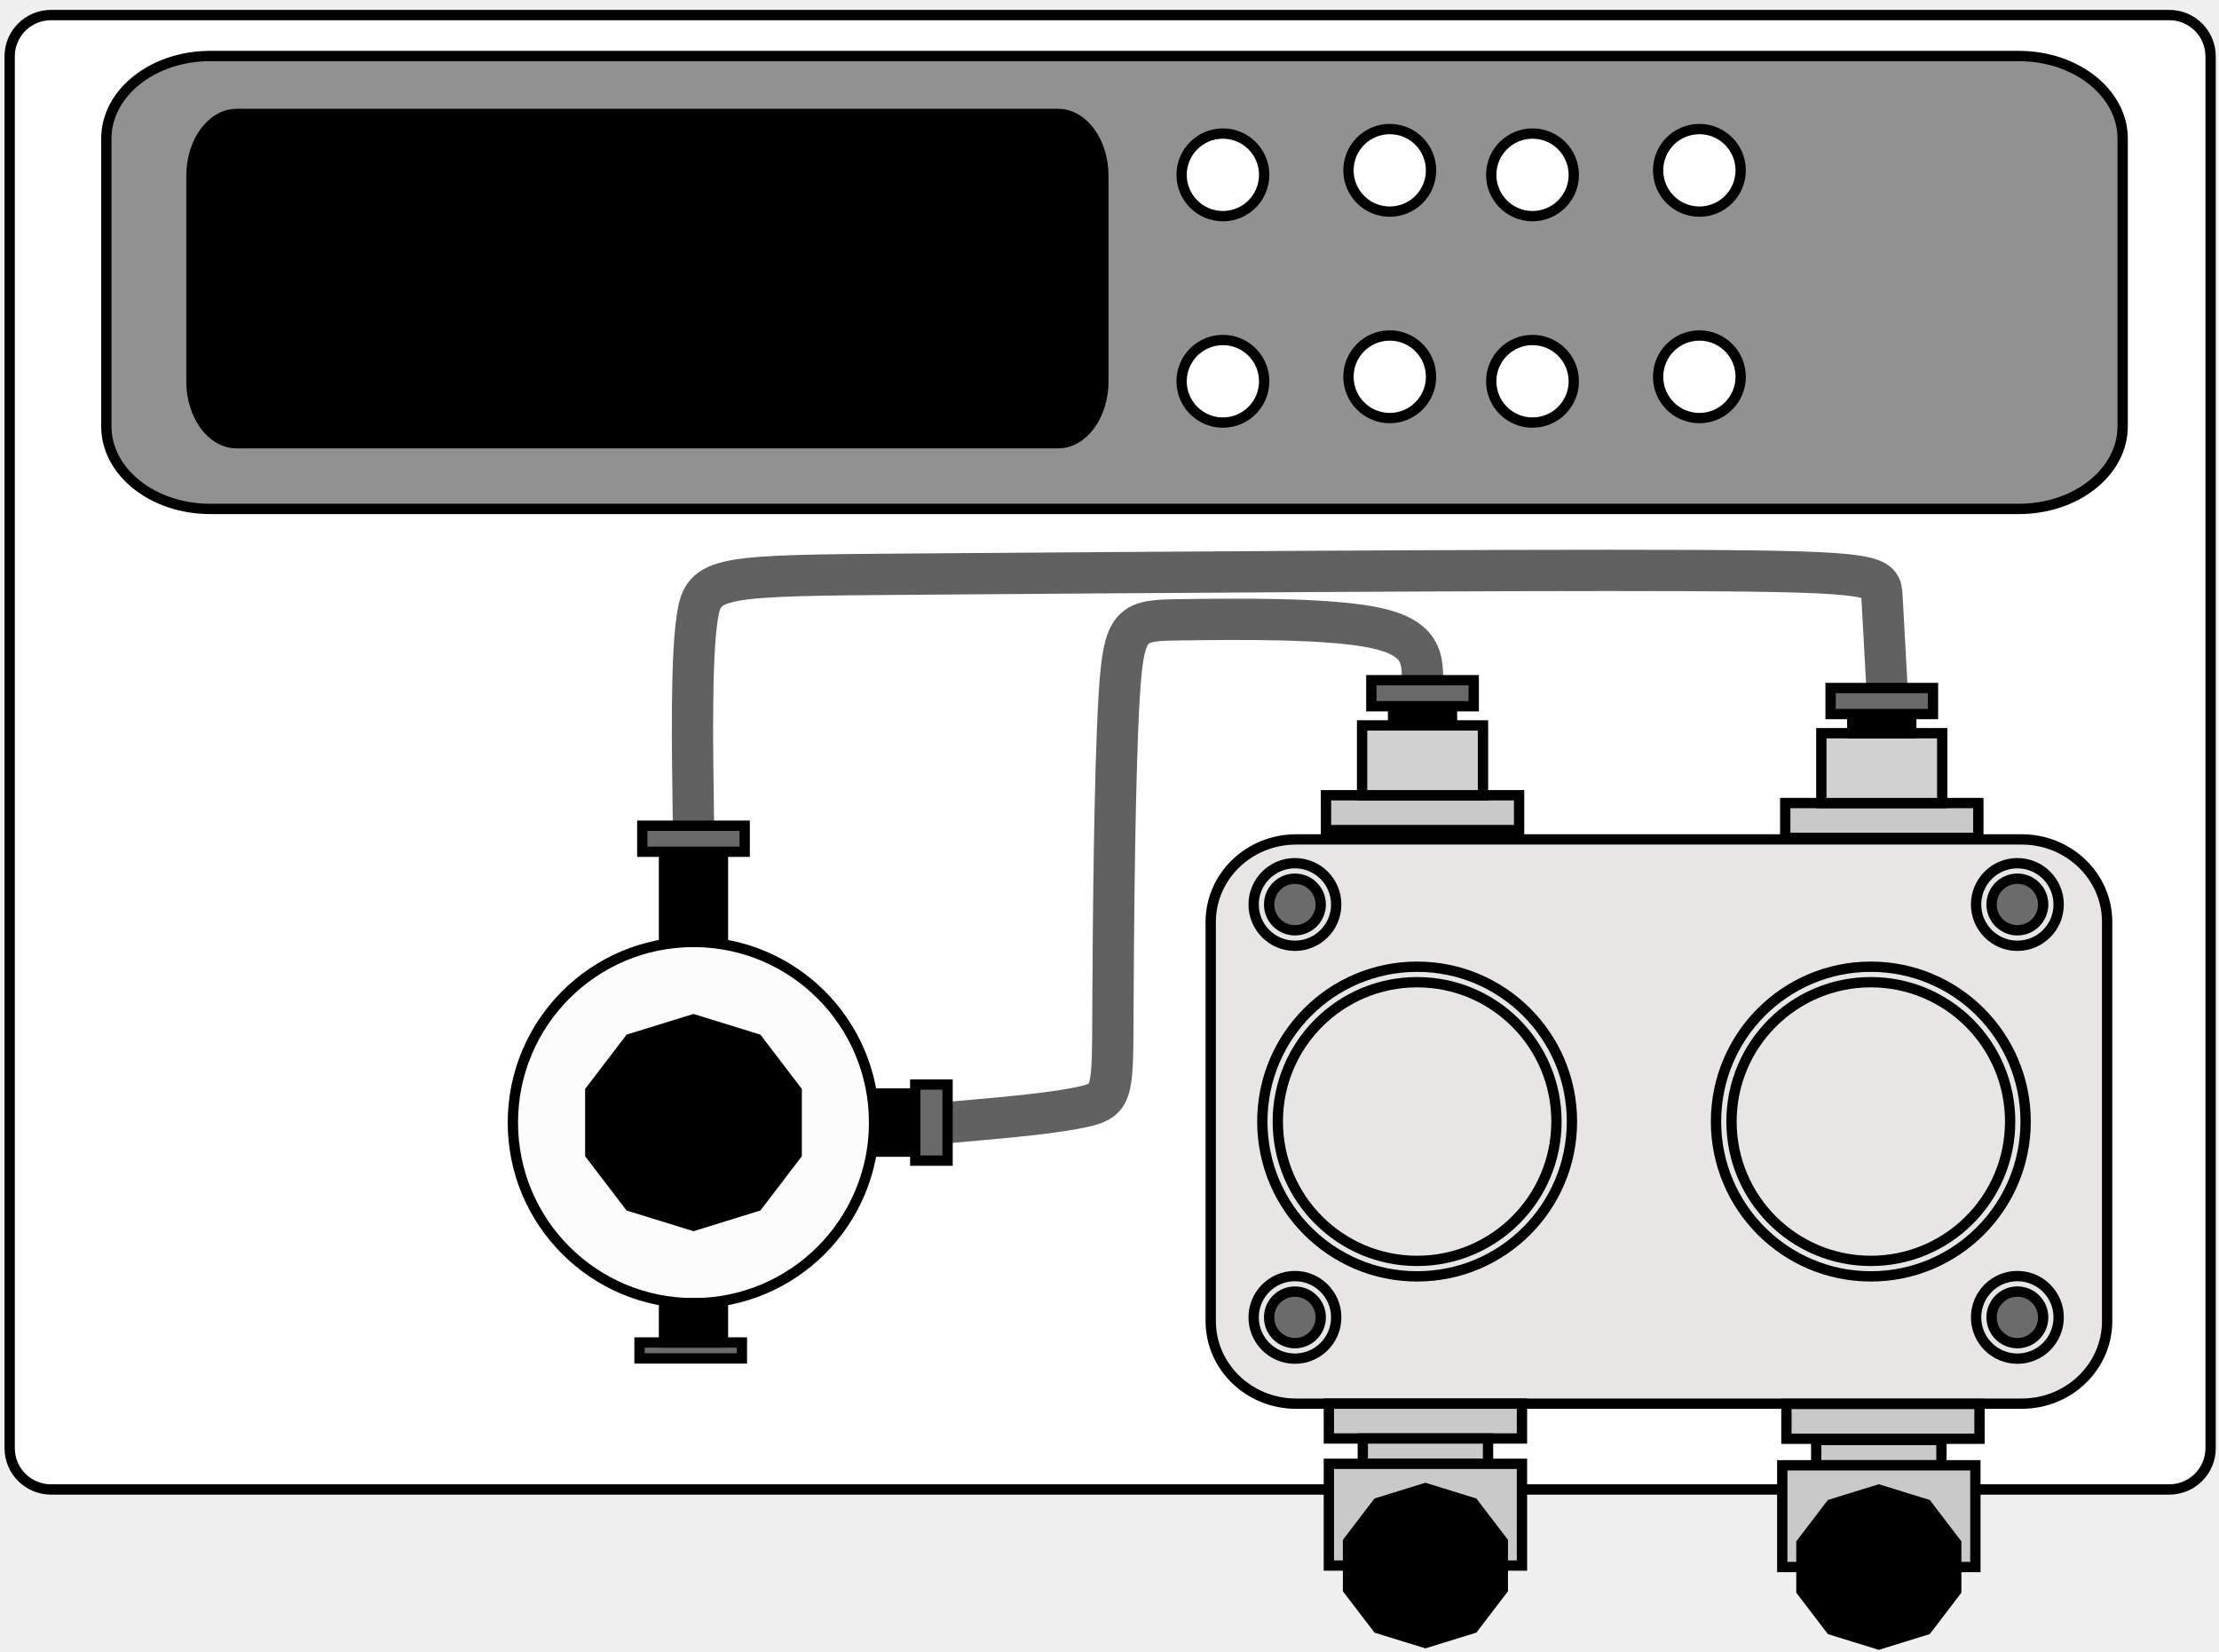
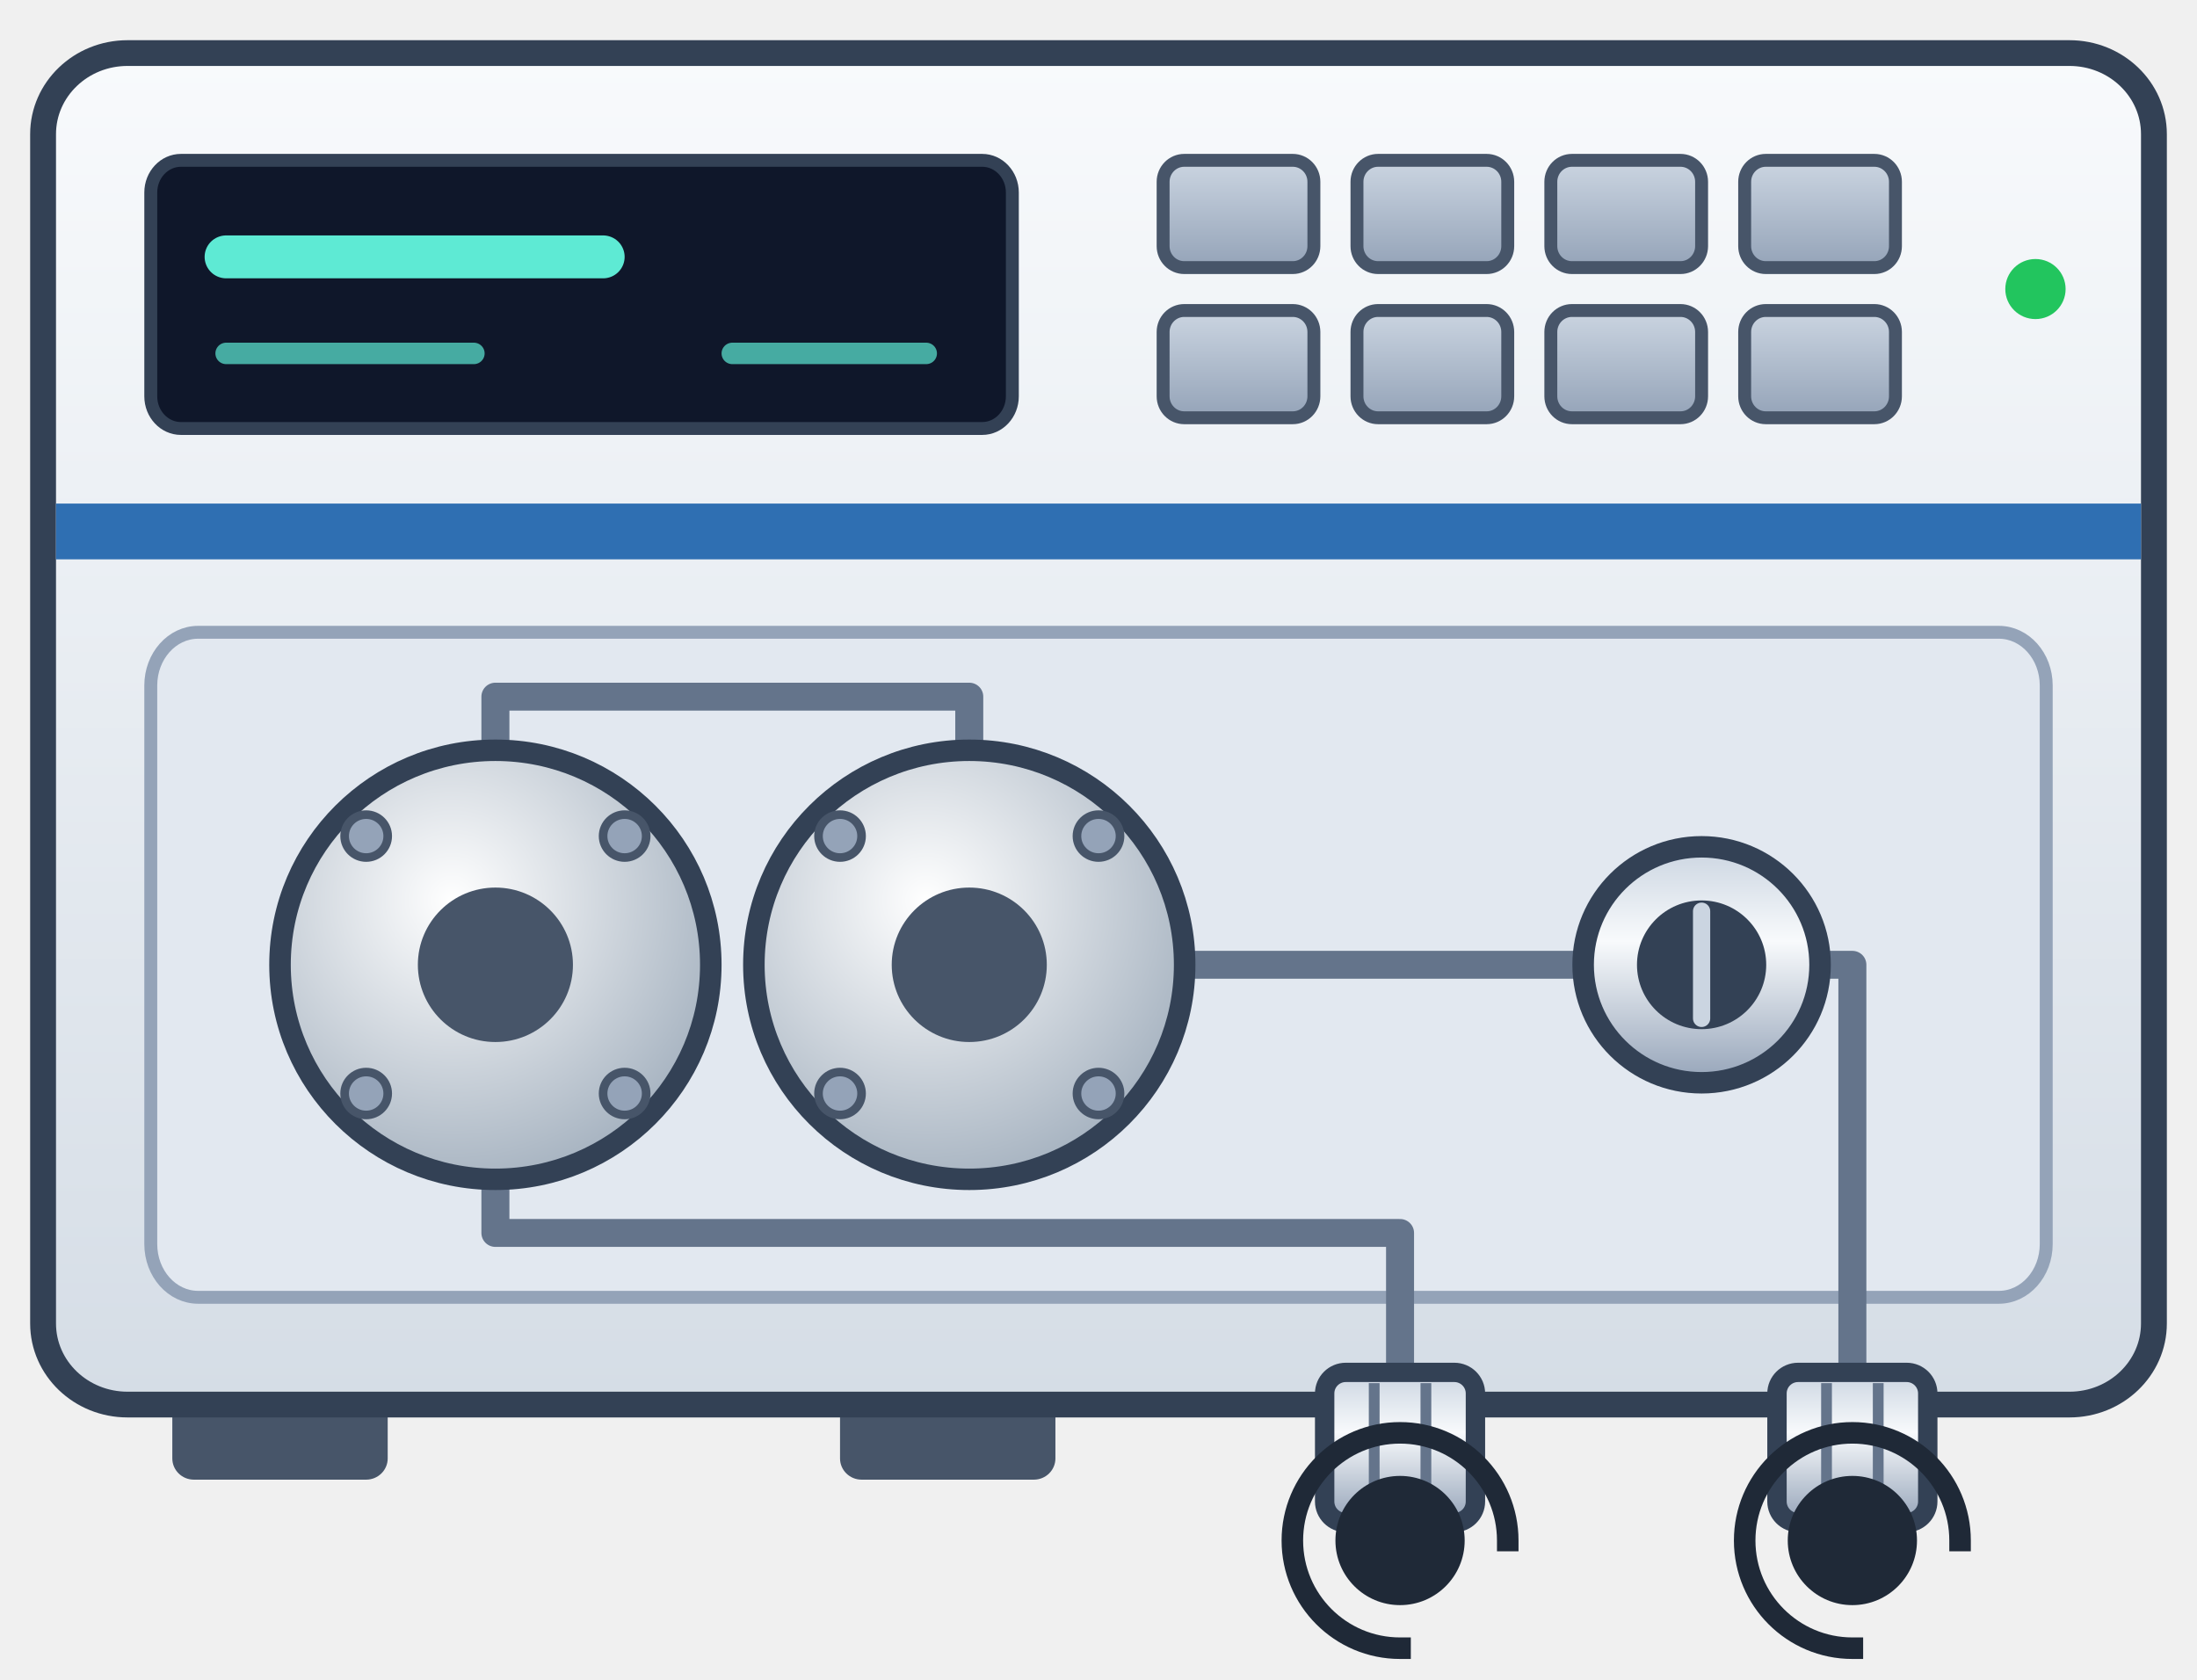
- <svg xmlns="http://www.w3.org/2000/svg" xml:space="preserve" width="2.24in" height="1.667in" version="1.1" style="shape-rendering:geometricPrecision; text-rendering:geometricPrecision; image-rendering:optimizeQuality; fill-rule:evenodd; clip-rule:evenodd" viewBox="0 0 2239.58 1666.66">
+ <svg xmlns="http://www.w3.org/2000/svg" width="35.983mm" height="27.517mm" viewBox="0 0 102 77.065" version="1.2" baseProfile="tiny">
  <defs>
-     <style type="text/css">
-    
-     .str0 {stroke:black;stroke-width:10.41;stroke-miterlimit:2.613}
-     .str1 {stroke:#616161;stroke-width:41.67;stroke-miterlimit:2.613}
-     .fil5 {fill:none}
-     .fil4 {fill:black}
-     .fil9 {fill:dimgray}
-     .fil6 {fill:#6B6B6B}
-     .fil3 {fill:#919191}
-     .fil7 {fill:#C9C9C9}
-     .fil8 {fill:#D1D1D1}
-     .fil2 {fill:#E8E5E5}
-     .fil1 {fill:#FCFCFC}
-     .fil0 {fill:white}
-    
-   </style>
+     <linearGradient gradientUnits="objectBoundingBox" x1="0" y1="0" x2="0" y2="1" id="gradient1">
+       <stop offset="0" stop-color="#f8fafc" stop-opacity="1" />
+       <stop offset="1" stop-color="#d5dde6" stop-opacity="1" />
+     </linearGradient>
+     <linearGradient gradientUnits="objectBoundingBox" x1="0" y1="0" x2="0" y2="1" id="gradient2">
+       <stop offset="0" stop-color="#cbd5e1" stop-opacity="1" />
+       <stop offset="1" stop-color="#94a3b8" stop-opacity="1" />
+     </linearGradient>
+     <linearGradient gradientUnits="objectBoundingBox" x1="0" y1="0" x2="0" y2="1" id="gradient3">
+       <stop offset="0" stop-color="#cbd5e1" stop-opacity="1" />
+       <stop offset="1" stop-color="#94a3b8" stop-opacity="1" />
+     </linearGradient>
+     <linearGradient gradientUnits="objectBoundingBox" x1="0" y1="0" x2="0" y2="1" id="gradient4">
+       <stop offset="0" stop-color="#cbd5e1" stop-opacity="1" />
+       <stop offset="1" stop-color="#94a3b8" stop-opacity="1" />
+     </linearGradient>
+     <linearGradient gradientUnits="objectBoundingBox" x1="0" y1="0" x2="0" y2="1" id="gradient5">
+       <stop offset="0" stop-color="#cbd5e1" stop-opacity="1" />
+       <stop offset="1" stop-color="#94a3b8" stop-opacity="1" />
+     </linearGradient>
+     <linearGradient gradientUnits="objectBoundingBox" x1="0" y1="0" x2="0" y2="1" id="gradient6">
+       <stop offset="0" stop-color="#cbd5e1" stop-opacity="1" />
+       <stop offset="1" stop-color="#94a3b8" stop-opacity="1" />
+     </linearGradient>
+     <linearGradient gradientUnits="objectBoundingBox" x1="0" y1="0" x2="0" y2="1" id="gradient7">
+       <stop offset="0" stop-color="#cbd5e1" stop-opacity="1" />
+       <stop offset="1" stop-color="#94a3b8" stop-opacity="1" />
+     </linearGradient>
+     <linearGradient gradientUnits="objectBoundingBox" x1="0" y1="0" x2="0" y2="1" id="gradient8">
+       <stop offset="0" stop-color="#cbd5e1" stop-opacity="1" />
+       <stop offset="1" stop-color="#94a3b8" stop-opacity="1" />
+     </linearGradient>
+     <linearGradient gradientUnits="objectBoundingBox" x1="0" y1="0" x2="0" y2="1" id="gradient9">
+       <stop offset="0" stop-color="#cbd5e1" stop-opacity="1" />
+       <stop offset="1" stop-color="#94a3b8" stop-opacity="1" />
+     </linearGradient>
+     <radialGradient gradientUnits="objectBoundingBox" cx="0.4" cy="0.35" r="0.7" fx="0.4" fy="0.35" id="gradient10">
+       <stop offset="0" stop-color="#ffffff" stop-opacity="1" />
+       <stop offset="1" stop-color="#a3b0be" stop-opacity="1" />
+     </radialGradient>
+     <radialGradient gradientUnits="objectBoundingBox" cx="0.4" cy="0.35" r="0.7" fx="0.4" fy="0.35" id="gradient11">
+       <stop offset="0" stop-color="#ffffff" stop-opacity="1" />
+       <stop offset="1" stop-color="#a3b0be" stop-opacity="1" />
+     </radialGradient>
+     <linearGradient gradientUnits="objectBoundingBox" x1="0" y1="0" x2="0" y2="1" id="gradient12">
+       <stop offset="0" stop-color="#cbd5e1" stop-opacity="1" />
+       <stop offset="0.4" stop-color="#f8fafc" stop-opacity="1" />
+       <stop offset="1" stop-color="#94a3b8" stop-opacity="1" />
+     </linearGradient>
+     <linearGradient gradientUnits="objectBoundingBox" x1="0" y1="0" x2="0" y2="1" id="gradient13">
+       <stop offset="0" stop-color="#cbd5e1" stop-opacity="1" />
+       <stop offset="0.4" stop-color="#f8fafc" stop-opacity="1" />
+       <stop offset="1" stop-color="#94a3b8" stop-opacity="1" />
+     </linearGradient>
+     <linearGradient gradientUnits="objectBoundingBox" x1="0" y1="0" x2="0" y2="1" id="gradient14">
+       <stop offset="0" stop-color="#cbd5e1" stop-opacity="1" />
+       <stop offset="0.4" stop-color="#f8fafc" stop-opacity="1" />
+       <stop offset="1" stop-color="#94a3b8" stop-opacity="1" />
+     </linearGradient>
  </defs>
-   <g id="Layer_x0020_1">
-     <rect class="fil0 str0" x="9.75" y="15.18" width="2221.36" height="1487.92" rx="41.67" ry="41.67" />
-     <circle class="fil1 str0" cx="699.92" cy="1132.85" r="182.29" />
-     <rect class="fil2 str0" x="1221.95" y="847.1" width="904.73" height="569.42" rx="86.21" ry="83.33" />
-     <rect class="fil3 str0" x="107.33" y="56.51" width="2035.01" height="457.06" rx="104.78" ry="83.33" />
-     <rect class="fil4 str0" x="193.21" y="114.99" width="920.39" height="332.29" rx="45.78" ry="62.5" />
-     <circle class="fil5 str0" cx="1430.28" cy="1131.81" r="156.25" />
-     <circle class="fil5 str0" cx="1888.17" cy="1131.81" r="156.25" />
-     <circle class="fil5 str0" cx="1888.17" cy="1131.81" r="140.62" />
-     <circle class="fil5 str0" cx="1430.28" cy="1131.81" r="140.62" />
-     <circle class="fil6 str0" cx="1306.94" cy="912.77" r="26.04" />
-     <circle class="fil5 str0" cx="1306.94" cy="912.77" r="41.67" />
-     <circle class="fil6 str0" cx="2036.09" cy="912.77" r="26.04" />
-     <circle class="fil5 str0" cx="2036.09" cy="912.77" r="41.67" />
-     <circle class="fil6 str0" cx="1306.94" cy="1329.43" r="26.04" />
-     <circle class="fil5 str0" cx="1306.94" cy="1329.43" r="41.67" />
-     <circle class="fil6 str0" cx="2036.09" cy="1329.43" r="26.04" />
-     <circle class="fil5 str0" cx="2036.09" cy="1329.43" r="41.67" />
-     <rect class="fil7 str0" x="1338.28" y="802.53" width="194.89" height="35.14" />
-     <rect class="fil8 str0" x="1374.73" y="732.04" width="122" height="70.49" />
-     <rect class="fil4 str0" x="1405.98" y="712.7" width="59.51" height="19.34" />
-     <rect class="fil7 str0" x="1801.79" y="810.4" width="194.89" height="35.14" />
-     <rect class="fil8 str0" x="1838.23" y="739.92" width="122" height="70.49" />
-     <rect class="fil4 str0" x="1869.48" y="720.58" width="59.51" height="19.34" />
-     <polygon class="fil4 str0" points="699.92,1028.69 732.11,1038.63 764.3,1048.58 784.19,1074.62 804.08,1100.67 804.08,1132.85 804.08,1165.04 784.19,1191.09 764.3,1217.13 732.11,1227.07 699.92,1237.02 667.73,1227.07 635.54,1217.13 615.65,1191.09 595.75,1165.04 595.75,1132.85 595.75,1100.67 615.65,1074.62 635.54,1048.58 667.73,1038.63 " />
-     <rect class="fil4 str0" x="670.16" y="859.54" width="59.51" height="91.02" />
-     <rect class="fil9 str0" x="645.44" y="1354.77" width="103.35" height="16.09" />
-     <rect class="fil4 str0" x="670.16" y="1315.15" width="59.51" height="39.62" />
-     <rect class="fil4 str0" x="882.21" y="1103.52" width="41.52" height="58.66" />
-     <path class="fil5 str1" d="M1435.73 686.42c-0.19,-21.43 -0.38,-42.85 -48.03,-52.9 -47.65,-10.06 -142.76,-8.75 -194.25,-8.09 -51.49,0.65 -59.37,0.65 -63.96,78.39 -4.59,77.73 -5.9,233.19 -6.23,315.18 -0.33,82 0.33,90.52 -27.33,97.26 -27.66,6.73 -83.62,11.67 -111.6,14.13 -27.98,2.47 -27.98,2.47 -27.98,2.47" />
-     <path class="fil5 str1" d="M1904.5 694.3c-1.97,-36.19 -3.94,-72.37 -5.09,-92.75 -1.15,-20.39 -1.48,-24.98 -194.98,-25.8 -193.5,-0.82 -580.19,2.13 -780.42,3.61 -200.23,1.48 -214,1.48 -220.28,43.55 -6.28,42.07 -5.05,126.21 -3.82,210.36" />
-     <rect class="fil9 str0" x="648.24" y="833.26" width="103.35" height="26.28" />
-     <rect class="fil9 str0" x="1384.06" y="686.42" width="103.35" height="26.28" />
-     <rect class="fil9 str0" x="1847.56" y="694.3" width="103.35" height="26.28" />
-     <rect class="fil9 str0" x="923.72" y="1094.46" width="32.63" height="76.8" />
-     <circle class="fil0 str0" cx="1402.65" cy="171.89" r="41.67" />
-     <circle class="fil0 str0" cx="1234.23" cy="176.44" r="41.67" />
-     <circle class="fil0 str0" cx="1715.15" cy="171.89" r="41.67" />
-     <circle class="fil0 str0" cx="1546.72" cy="176.44" r="41.67" />
-     <circle class="fil0 str0" cx="1402.65" cy="380.22" r="41.67" />
-     <circle class="fil0 str0" cx="1234.23" cy="384.77" r="41.67" />
-     <circle class="fil0 str0" cx="1715.15" cy="380.22" r="41.67" />
-     <circle class="fil0 str0" cx="1546.72" cy="384.77" r="41.67" />
-     <rect class="fil7 str0" x="1341.19" y="1416.52" width="194.89" height="35.14" />
-     <rect class="fil7 str0" x="1802.98" y="1416.77" width="194.89" height="35.14" />
-     <rect class="fil7 str0" x="1375.45" y="1451.66" width="126.39" height="25.56" />
-     <rect class="fil7 str0" x="1341.19" y="1477.21" width="194.89" height="102.68" />
-     <rect class="fil7 str0" x="1833.06" y="1453.15" width="126.39" height="25.56" />
-     <rect class="fil7 str0" x="1798.81" y="1478.7" width="194.89" height="102.68" />
-     <polygon class="fil4 str0" points="1438.65,1501.77 1462.79,1509.23 1486.93,1516.69 1501.85,1536.22 1516.77,1555.76 1516.77,1579.9 1516.77,1604.04 1501.85,1623.57 1486.93,1643.1 1462.79,1650.56 1438.65,1658.02 1414.51,1650.56 1390.37,1643.1 1375.44,1623.57 1360.52,1604.04 1360.52,1579.9 1360.52,1555.76 1375.44,1536.22 1390.37,1516.69 1414.51,1509.23 " />
-     <polygon class="fil4 str0" points="1896.26,1503.26 1920.39,1510.72 1944.54,1518.18 1959.46,1537.71 1974.38,1557.24 1974.38,1581.39 1974.38,1605.53 1959.46,1625.06 1944.54,1644.59 1920.39,1652.05 1896.26,1659.51 1872.11,1652.05 1847.97,1644.59 1833.05,1625.06 1818.13,1605.53 1818.13,1581.39 1818.13,1557.24 1833.05,1537.71 1847.97,1518.18 1872.11,1510.72 " />
+   <g fill="none" stroke="black" stroke-width="1" fill-rule="evenodd" stroke-linecap="square" stroke-linejoin="bevel">
+     <g fill="none" stroke="#000000" stroke-opacity="1" stroke-width="1" stroke-linecap="square" stroke-linejoin="bevel" transform="matrix(1,0,0,1,0,0)" font-family="MS Shell Dlg 2" font-size="8.25" font-weight="400" font-style="normal">
+ </g>
+     <g fill="none" stroke="#000000" stroke-opacity="1" stroke-width="1" stroke-linecap="square" stroke-linejoin="bevel" transform="matrix(1,0,0,1,0,0)" font-family="MS Shell Dlg 2" font-size="8.25" font-weight="400" font-style="normal">
+ </g>
+     <g fill="none" stroke="#000000" stroke-opacity="1" stroke-width="1" stroke-linecap="square" stroke-linejoin="bevel" transform="matrix(0.497512,0,0,0.497512,1,1)" font-family="MS Shell Dlg 2" font-size="8.25" font-weight="400" font-style="normal">
+ </g>
+     <g fill="#475569" fill-opacity="1" stroke="none" transform="matrix(1,0,0,0.996121,1,1)" font-family="MS Shell Dlg 2" font-size="8.25" font-weight="400" font-style="normal">
+       <path vector-effect="none" fill-rule="evenodd" d="M7,63.99 C7,63.443 7.448,63 8,63 L16,63 C16.552,63 17,63.443 17,63.99 L17,66.51 C17,67.057 16.552,67.5 16,67.5 L8,67.5 C7.448,67.5 7,67.057 7,66.51 L7,63.99" />
+     </g>
+     <g fill="#475569" fill-opacity="1" stroke="none" transform="matrix(1,0,0,0.996121,1,1)" font-family="MS Shell Dlg 2" font-size="8.25" font-weight="400" font-style="normal">
+       <path vector-effect="none" fill-rule="evenodd" d="M38,63.99 C38,63.443 38.448,63 39,63 L47,63 C47.552,63 48,63.443 48,63.99 L48,66.51 C48,67.057 47.552,67.5 47,67.5 L39,67.5 C38.448,67.5 38,67.057 38,66.51 L38,63.99" />
+     </g>
+     <g fill="url(#gradient1)" stroke="none" transform="matrix(1,0,0,0.996121,1,1)" font-family="MS Shell Dlg 2" font-size="8.25" font-weight="400" font-style="normal">
+       <path vector-effect="none" fill-rule="evenodd" d="M1,4.78 C1,2.692 2.755,1 4.92,1 L95.08,1 C97.245,1 99,2.692 99,4.78 L99,60.22 C99,62.308 97.245,64 95.08,64 L4.92,64 C2.755,64 1,62.308 1,60.22 L1,4.78" />
+     </g>
+     <g fill="none" stroke="#334155" stroke-opacity="1" stroke-width="1.2" stroke-linecap="butt" stroke-linejoin="miter" stroke-miterlimit="4" transform="matrix(1,0,0,0.996121,1,1)" font-family="MS Shell Dlg 2" font-size="8.25" font-weight="400" font-style="normal">
+       <path vector-effect="none" fill-rule="evenodd" d="M1,4.78 C1,2.692 2.755,1 4.92,1 L95.08,1 C97.245,1 99,2.692 99,4.78 L99,60.22 C99,62.308 97.245,64 95.08,64 L4.92,64 C2.755,64 1,62.308 1,60.22 L1,4.78" />
+     </g>
+     <g fill="#2f6fb2" fill-opacity="1" stroke="none" transform="matrix(1,0,0,0.996121,1,1)" font-family="MS Shell Dlg 2" font-size="8.25" font-weight="400" font-style="normal">
+       <rect x="1.6" y="22" width="96.8" height="2.6" />
+     </g>
+     <g fill="#0f172a" fill-opacity="1" stroke="none" transform="matrix(1,0,0,0.996121,1,1)" font-family="MS Shell Dlg 2" font-size="8.25" font-weight="400" font-style="normal">
+       <path vector-effect="none" fill-rule="evenodd" d="M6,7.5 C6,6.672 6.627,6 7.4,6 L44.6,6 C45.373,6 46,6.672 46,7.5 L46,17 C46,17.828 45.373,18.5 44.6,18.5 L7.4,18.5 C6.627,18.5 6,17.828 6,17 L6,7.5" />
+     </g>
+     <g fill="none" stroke="#334155" stroke-opacity="1" stroke-width="0.6" stroke-linecap="butt" stroke-linejoin="miter" stroke-miterlimit="4" transform="matrix(1,0,0,0.996121,1,1)" font-family="MS Shell Dlg 2" font-size="8.25" font-weight="400" font-style="normal">
+       <path vector-effect="none" fill-rule="evenodd" d="M6,7.5 C6,6.672 6.627,6 7.4,6 L44.6,6 C45.373,6 46,6.672 46,7.5 L46,17 C46,17.828 45.373,18.5 44.6,18.5 L7.4,18.5 C6.627,18.5 6,17.828 6,17 L6,7.5" />
+     </g>
+     <g fill="#000000" fill-opacity="1" stroke="#5eead4" stroke-opacity="1" stroke-width="2" stroke-linecap="round" stroke-linejoin="miter" stroke-miterlimit="4" transform="matrix(1,0,0,0.996121,1,1)" font-family="MS Shell Dlg 2" font-size="8.25" font-weight="400" font-style="normal">
+       <polyline fill="none" vector-effect="none" points="9.5,10.5 27,10.5 " />
+     </g>
+     <g fill="#000000" fill-opacity="1" stroke="#5eead4" stroke-opacity="1" stroke-width="1" stroke-linecap="round" stroke-linejoin="miter" stroke-miterlimit="4" transform="matrix(1,0,0,0.996121,1,1)" font-family="MS Shell Dlg 2" font-size="8.25" font-weight="400" font-style="normal" opacity="0.7">
+       <polyline fill="none" vector-effect="none" points="9.5,15 21,15 " />
+     </g>
+     <g fill="#000000" fill-opacity="1" stroke="#5eead4" stroke-opacity="1" stroke-width="1" stroke-linecap="round" stroke-linejoin="miter" stroke-miterlimit="4" transform="matrix(1,0,0,0.996121,1,1)" font-family="MS Shell Dlg 2" font-size="8.25" font-weight="400" font-style="normal" opacity="0.7">
+       <polyline fill="none" vector-effect="none" points="33,15 42,15 " />
+     </g>
+     <g fill="url(#gradient2)" stroke="none" transform="matrix(1,0,0,0.996121,1,1)" font-family="MS Shell Dlg 2" font-size="8.25" font-weight="400" font-style="normal">
+       <path vector-effect="none" fill-rule="evenodd" d="M53,7 C53,6.448 53.439,6 53.98,6 L59.02,6 C59.561,6 60,6.448 60,7 L60,10 C60,10.552 59.561,11 59.02,11 L53.98,11 C53.439,11 53,10.552 53,10 L53,7" />
+     </g>
+     <g fill="none" stroke="#475569" stroke-opacity="1" stroke-width="0.6" stroke-linecap="butt" stroke-linejoin="miter" stroke-miterlimit="4" transform="matrix(1,0,0,0.996121,1,1)" font-family="MS Shell Dlg 2" font-size="8.25" font-weight="400" font-style="normal">
+       <path vector-effect="none" fill-rule="evenodd" d="M53,7 C53,6.448 53.439,6 53.98,6 L59.02,6 C59.561,6 60,6.448 60,7 L60,10 C60,10.552 59.561,11 59.02,11 L53.98,11 C53.439,11 53,10.552 53,10 L53,7" />
+     </g>
+     <g fill="url(#gradient3)" stroke="none" transform="matrix(1,0,0,0.996121,1,1)" font-family="MS Shell Dlg 2" font-size="8.25" font-weight="400" font-style="normal">
+       <path vector-effect="none" fill-rule="evenodd" d="M62,7 C62,6.448 62.439,6 62.98,6 L68.02,6 C68.561,6 69,6.448 69,7 L69,10 C69,10.552 68.561,11 68.02,11 L62.98,11 C62.439,11 62,10.552 62,10 L62,7" />
+     </g>
+     <g fill="none" stroke="#475569" stroke-opacity="1" stroke-width="0.6" stroke-linecap="butt" stroke-linejoin="miter" stroke-miterlimit="4" transform="matrix(1,0,0,0.996121,1,1)" font-family="MS Shell Dlg 2" font-size="8.25" font-weight="400" font-style="normal">
+       <path vector-effect="none" fill-rule="evenodd" d="M62,7 C62,6.448 62.439,6 62.98,6 L68.02,6 C68.561,6 69,6.448 69,7 L69,10 C69,10.552 68.561,11 68.02,11 L62.98,11 C62.439,11 62,10.552 62,10 L62,7" />
+     </g>
+     <g fill="url(#gradient4)" stroke="none" transform="matrix(1,0,0,0.996121,1,1)" font-family="MS Shell Dlg 2" font-size="8.25" font-weight="400" font-style="normal">
+       <path vector-effect="none" fill-rule="evenodd" d="M71,7 C71,6.448 71.439,6 71.98,6 L77.02,6 C77.561,6 78,6.448 78,7 L78,10 C78,10.552 77.561,11 77.02,11 L71.98,11 C71.439,11 71,10.552 71,10 L71,7" />
+     </g>
+     <g fill="none" stroke="#475569" stroke-opacity="1" stroke-width="0.6" stroke-linecap="butt" stroke-linejoin="miter" stroke-miterlimit="4" transform="matrix(1,0,0,0.996121,1,1)" font-family="MS Shell Dlg 2" font-size="8.25" font-weight="400" font-style="normal">
+       <path vector-effect="none" fill-rule="evenodd" d="M71,7 C71,6.448 71.439,6 71.98,6 L77.02,6 C77.561,6 78,6.448 78,7 L78,10 C78,10.552 77.561,11 77.02,11 L71.98,11 C71.439,11 71,10.552 71,10 L71,7" />
+     </g>
+     <g fill="url(#gradient5)" stroke="none" transform="matrix(1,0,0,0.996121,1,1)" font-family="MS Shell Dlg 2" font-size="8.25" font-weight="400" font-style="normal">
+       <path vector-effect="none" fill-rule="evenodd" d="M80,7 C80,6.448 80.439,6 80.98,6 L86.02,6 C86.561,6 87,6.448 87,7 L87,10 C87,10.552 86.561,11 86.02,11 L80.98,11 C80.439,11 80,10.552 80,10 L80,7" />
+     </g>
+     <g fill="none" stroke="#475569" stroke-opacity="1" stroke-width="0.6" stroke-linecap="butt" stroke-linejoin="miter" stroke-miterlimit="4" transform="matrix(1,0,0,0.996121,1,1)" font-family="MS Shell Dlg 2" font-size="8.25" font-weight="400" font-style="normal">
+       <path vector-effect="none" fill-rule="evenodd" d="M80,7 C80,6.448 80.439,6 80.98,6 L86.02,6 C86.561,6 87,6.448 87,7 L87,10 C87,10.552 86.561,11 86.02,11 L80.98,11 C80.439,11 80,10.552 80,10 L80,7" />
+     </g>
+     <g fill="url(#gradient6)" stroke="none" transform="matrix(1,0,0,0.996121,1,1)" font-family="MS Shell Dlg 2" font-size="8.25" font-weight="400" font-style="normal">
+       <path vector-effect="none" fill-rule="evenodd" d="M53,14 C53,13.448 53.439,13 53.98,13 L59.02,13 C59.561,13 60,13.448 60,14 L60,17 C60,17.552 59.561,18 59.02,18 L53.98,18 C53.439,18 53,17.552 53,17 L53,14" />
+     </g>
+     <g fill="none" stroke="#475569" stroke-opacity="1" stroke-width="0.6" stroke-linecap="butt" stroke-linejoin="miter" stroke-miterlimit="4" transform="matrix(1,0,0,0.996121,1,1)" font-family="MS Shell Dlg 2" font-size="8.25" font-weight="400" font-style="normal">
+       <path vector-effect="none" fill-rule="evenodd" d="M53,14 C53,13.448 53.439,13 53.98,13 L59.02,13 C59.561,13 60,13.448 60,14 L60,17 C60,17.552 59.561,18 59.02,18 L53.98,18 C53.439,18 53,17.552 53,17 L53,14" />
+     </g>
+     <g fill="url(#gradient7)" stroke="none" transform="matrix(1,0,0,0.996121,1,1)" font-family="MS Shell Dlg 2" font-size="8.25" font-weight="400" font-style="normal">
+       <path vector-effect="none" fill-rule="evenodd" d="M62,14 C62,13.448 62.439,13 62.98,13 L68.02,13 C68.561,13 69,13.448 69,14 L69,17 C69,17.552 68.561,18 68.02,18 L62.98,18 C62.439,18 62,17.552 62,17 L62,14" />
+     </g>
+     <g fill="none" stroke="#475569" stroke-opacity="1" stroke-width="0.6" stroke-linecap="butt" stroke-linejoin="miter" stroke-miterlimit="4" transform="matrix(1,0,0,0.996121,1,1)" font-family="MS Shell Dlg 2" font-size="8.25" font-weight="400" font-style="normal">
+       <path vector-effect="none" fill-rule="evenodd" d="M62,14 C62,13.448 62.439,13 62.98,13 L68.02,13 C68.561,13 69,13.448 69,14 L69,17 C69,17.552 68.561,18 68.02,18 L62.98,18 C62.439,18 62,17.552 62,17 L62,14" />
+     </g>
+     <g fill="url(#gradient8)" stroke="none" transform="matrix(1,0,0,0.996121,1,1)" font-family="MS Shell Dlg 2" font-size="8.25" font-weight="400" font-style="normal">
+       <path vector-effect="none" fill-rule="evenodd" d="M71,14 C71,13.448 71.439,13 71.98,13 L77.02,13 C77.561,13 78,13.448 78,14 L78,17 C78,17.552 77.561,18 77.02,18 L71.98,18 C71.439,18 71,17.552 71,17 L71,14" />
+     </g>
+     <g fill="none" stroke="#475569" stroke-opacity="1" stroke-width="0.6" stroke-linecap="butt" stroke-linejoin="miter" stroke-miterlimit="4" transform="matrix(1,0,0,0.996121,1,1)" font-family="MS Shell Dlg 2" font-size="8.25" font-weight="400" font-style="normal">
+       <path vector-effect="none" fill-rule="evenodd" d="M71,14 C71,13.448 71.439,13 71.98,13 L77.02,13 C77.561,13 78,13.448 78,14 L78,17 C78,17.552 77.561,18 77.02,18 L71.98,18 C71.439,18 71,17.552 71,17 L71,14" />
+     </g>
+     <g fill="url(#gradient9)" stroke="none" transform="matrix(1,0,0,0.996121,1,1)" font-family="MS Shell Dlg 2" font-size="8.25" font-weight="400" font-style="normal">
+       <path vector-effect="none" fill-rule="evenodd" d="M80,14 C80,13.448 80.439,13 80.98,13 L86.02,13 C86.561,13 87,13.448 87,14 L87,17 C87,17.552 86.561,18 86.02,18 L80.98,18 C80.439,18 80,17.552 80,17 L80,14" />
+     </g>
+     <g fill="none" stroke="#475569" stroke-opacity="1" stroke-width="0.6" stroke-linecap="butt" stroke-linejoin="miter" stroke-miterlimit="4" transform="matrix(1,0,0,0.996121,1,1)" font-family="MS Shell Dlg 2" font-size="8.25" font-weight="400" font-style="normal">
+       <path vector-effect="none" fill-rule="evenodd" d="M80,14 C80,13.448 80.439,13 80.98,13 L86.02,13 C86.561,13 87,13.448 87,14 L87,17 C87,17.552 86.561,18 86.02,18 L80.98,18 C80.439,18 80,17.552 80,17 L80,14" />
+     </g>
+     <g fill="#22c55e" fill-opacity="1" stroke="none" transform="matrix(1,0,0,0.996121,1,1)" font-family="MS Shell Dlg 2" font-size="8.25" font-weight="400" font-style="normal">
+       <circle cx="93.5" cy="12" r="1.4" />
+     </g>
+     <g fill="#e2e8f0" fill-opacity="1" stroke="none" transform="matrix(1,0,0,0.996121,1,1)" font-family="MS Shell Dlg 2" font-size="8.25" font-weight="400" font-style="normal">
+       <path vector-effect="none" fill-rule="evenodd" d="M6,30.48 C6,29.11 6.985,28 8.2,28 L91.8,28 C93.015,28 94,29.11 94,30.48 L94,56.52 C94,57.89 93.015,59 91.8,59 L8.2,59 C6.985,59 6,57.89 6,56.52 L6,30.48" />
+     </g>
+     <g fill="none" stroke="#94a3b8" stroke-opacity="1" stroke-width="0.6" stroke-linecap="butt" stroke-linejoin="miter" stroke-miterlimit="4" transform="matrix(1,0,0,0.996121,1,1)" font-family="MS Shell Dlg 2" font-size="8.25" font-weight="400" font-style="normal">
+       <path vector-effect="none" fill-rule="evenodd" d="M6,30.48 C6,29.11 6.985,28 8.2,28 L91.8,28 C93.015,28 94,29.11 94,30.48 L94,56.52 C94,57.89 93.015,59 91.8,59 L8.2,59 C6.985,59 6,57.89 6,56.52 L6,30.48" />
+     </g>
+     <g fill="none" stroke="none" transform="matrix(1,0,0,0.996121,1,1)" font-family="MS Shell Dlg 2" font-size="8.25" font-weight="400" font-style="normal">
+       <path vector-effect="none" fill-rule="nonzero" d="M64,63 L64,56 L22,56 L22,53.5" />
+     </g>
+     <g fill="none" stroke="#64748b" stroke-opacity="1" stroke-width="1.3" stroke-linecap="round" stroke-linejoin="round" transform="matrix(1,0,0,0.996121,1,1)" font-family="MS Shell Dlg 2" font-size="8.25" font-weight="400" font-style="normal">
+       <path vector-effect="none" fill-rule="nonzero" d="M64,63 L64,56 L22,56 L22,53.5" />
+     </g>
+     <g fill="none" stroke="none" transform="matrix(1,0,0,0.996121,1,1)" font-family="MS Shell Dlg 2" font-size="8.25" font-weight="400" font-style="normal">
+       <path vector-effect="none" fill-rule="nonzero" d="M22,33.5 L22,31 L44,31 L44,33.5" />
+     </g>
+     <g fill="none" stroke="#64748b" stroke-opacity="1" stroke-width="1.3" stroke-linecap="round" stroke-linejoin="round" transform="matrix(1,0,0,0.996121,1,1)" font-family="MS Shell Dlg 2" font-size="8.25" font-weight="400" font-style="normal">
+       <path vector-effect="none" fill-rule="nonzero" d="M22,33.5 L22,31 L44,31 L44,33.5" />
+     </g>
+     <g fill="none" stroke="none" transform="matrix(1,0,0,0.996121,1,1)" font-family="MS Shell Dlg 2" font-size="8.25" font-weight="400" font-style="normal">
+       <path vector-effect="none" fill-rule="nonzero" d="M54,43.5 L72.5,43.5" />
+     </g>
+     <g fill="none" stroke="#64748b" stroke-opacity="1" stroke-width="1.3" stroke-linecap="round" stroke-linejoin="round" transform="matrix(1,0,0,0.996121,1,1)" font-family="MS Shell Dlg 2" font-size="8.25" font-weight="400" font-style="normal">
+       <path vector-effect="none" fill-rule="nonzero" d="M54,43.5 L72.5,43.5" />
+     </g>
+     <g fill="none" stroke="none" transform="matrix(1,0,0,0.996121,1,1)" font-family="MS Shell Dlg 2" font-size="8.25" font-weight="400" font-style="normal">
+       <path vector-effect="none" fill-rule="nonzero" d="M83.5,43.5 L85,43.5 L85,63" />
+     </g>
+     <g fill="none" stroke="#64748b" stroke-opacity="1" stroke-width="1.3" stroke-linecap="round" stroke-linejoin="round" transform="matrix(1,0,0,0.996121,1,1)" font-family="MS Shell Dlg 2" font-size="8.25" font-weight="400" font-style="normal">
+       <path vector-effect="none" fill-rule="nonzero" d="M83.5,43.5 L85,43.5 L85,63" />
+     </g>
+     <g fill="url(#gradient10)" stroke="none" transform="matrix(1,0,0,0.996121,1,1)" font-family="MS Shell Dlg 2" font-size="8.25" font-weight="400" font-style="normal">
+       <circle cx="22" cy="43.5" r="10" />
+     </g>
+     <g fill="none" stroke="#334155" stroke-opacity="1" stroke-width="1" stroke-linecap="butt" stroke-linejoin="miter" stroke-miterlimit="4" transform="matrix(1,0,0,0.996121,1,1)" font-family="MS Shell Dlg 2" font-size="8.25" font-weight="400" font-style="normal">
+       <circle cx="22" cy="43.5" r="10" />
+     </g>
+     <g fill="url(#gradient11)" stroke="none" transform="matrix(1,0,0,0.996121,1,1)" font-family="MS Shell Dlg 2" font-size="8.25" font-weight="400" font-style="normal">
+       <circle cx="44" cy="43.5" r="10" />
+     </g>
+     <g fill="none" stroke="#334155" stroke-opacity="1" stroke-width="1" stroke-linecap="butt" stroke-linejoin="miter" stroke-miterlimit="4" transform="matrix(1,0,0,0.996121,1,1)" font-family="MS Shell Dlg 2" font-size="8.25" font-weight="400" font-style="normal">
+       <circle cx="44" cy="43.5" r="10" />
+     </g>
+     <g fill="#475569" fill-opacity="1" stroke="none" transform="matrix(1,0,0,0.996121,1,1)" font-family="MS Shell Dlg 2" font-size="8.25" font-weight="400" font-style="normal">
+       <circle cx="22" cy="43.5" r="3.6" />
+     </g>
+     <g fill="#475569" fill-opacity="1" stroke="none" transform="matrix(1,0,0,0.996121,1,1)" font-family="MS Shell Dlg 2" font-size="8.25" font-weight="400" font-style="normal">
+       <circle cx="44" cy="43.5" r="3.6" />
+     </g>
+     <g fill="#94a3b8" fill-opacity="1" stroke="none" transform="matrix(1,0,0,0.996121,1,1)" font-family="MS Shell Dlg 2" font-size="8.25" font-weight="400" font-style="normal">
+       <circle cx="16" cy="37.5" r="1" />
+     </g>
+     <g fill="none" stroke="#475569" stroke-opacity="1" stroke-width="0.4" stroke-linecap="butt" stroke-linejoin="miter" stroke-miterlimit="4" transform="matrix(1,0,0,0.996121,1,1)" font-family="MS Shell Dlg 2" font-size="8.25" font-weight="400" font-style="normal">
+       <circle cx="16" cy="37.5" r="1" />
+     </g>
+     <g fill="#94a3b8" fill-opacity="1" stroke="none" transform="matrix(1,0,0,0.996121,1,1)" font-family="MS Shell Dlg 2" font-size="8.25" font-weight="400" font-style="normal">
+       <circle cx="28" cy="37.5" r="1" />
+     </g>
+     <g fill="none" stroke="#475569" stroke-opacity="1" stroke-width="0.4" stroke-linecap="butt" stroke-linejoin="miter" stroke-miterlimit="4" transform="matrix(1,0,0,0.996121,1,1)" font-family="MS Shell Dlg 2" font-size="8.25" font-weight="400" font-style="normal">
+       <circle cx="28" cy="37.5" r="1" />
+     </g>
+     <g fill="#94a3b8" fill-opacity="1" stroke="none" transform="matrix(1,0,0,0.996121,1,1)" font-family="MS Shell Dlg 2" font-size="8.25" font-weight="400" font-style="normal">
+       <circle cx="16" cy="49.5" r="1" />
+     </g>
+     <g fill="none" stroke="#475569" stroke-opacity="1" stroke-width="0.4" stroke-linecap="butt" stroke-linejoin="miter" stroke-miterlimit="4" transform="matrix(1,0,0,0.996121,1,1)" font-family="MS Shell Dlg 2" font-size="8.25" font-weight="400" font-style="normal">
+       <circle cx="16" cy="49.5" r="1" />
+     </g>
+     <g fill="#94a3b8" fill-opacity="1" stroke="none" transform="matrix(1,0,0,0.996121,1,1)" font-family="MS Shell Dlg 2" font-size="8.25" font-weight="400" font-style="normal">
+       <circle cx="28" cy="49.5" r="1" />
+     </g>
+     <g fill="none" stroke="#475569" stroke-opacity="1" stroke-width="0.4" stroke-linecap="butt" stroke-linejoin="miter" stroke-miterlimit="4" transform="matrix(1,0,0,0.996121,1,1)" font-family="MS Shell Dlg 2" font-size="8.25" font-weight="400" font-style="normal">
+       <circle cx="28" cy="49.5" r="1" />
+     </g>
+     <g fill="#94a3b8" fill-opacity="1" stroke="none" transform="matrix(1,0,0,0.996121,1,1)" font-family="MS Shell Dlg 2" font-size="8.25" font-weight="400" font-style="normal">
+       <circle cx="38" cy="37.5" r="1" />
+     </g>
+     <g fill="none" stroke="#475569" stroke-opacity="1" stroke-width="0.4" stroke-linecap="butt" stroke-linejoin="miter" stroke-miterlimit="4" transform="matrix(1,0,0,0.996121,1,1)" font-family="MS Shell Dlg 2" font-size="8.25" font-weight="400" font-style="normal">
+       <circle cx="38" cy="37.5" r="1" />
+     </g>
+     <g fill="#94a3b8" fill-opacity="1" stroke="none" transform="matrix(1,0,0,0.996121,1,1)" font-family="MS Shell Dlg 2" font-size="8.25" font-weight="400" font-style="normal">
+       <circle cx="50" cy="37.5" r="1" />
+     </g>
+     <g fill="none" stroke="#475569" stroke-opacity="1" stroke-width="0.4" stroke-linecap="butt" stroke-linejoin="miter" stroke-miterlimit="4" transform="matrix(1,0,0,0.996121,1,1)" font-family="MS Shell Dlg 2" font-size="8.25" font-weight="400" font-style="normal">
+       <circle cx="50" cy="37.5" r="1" />
+     </g>
+     <g fill="#94a3b8" fill-opacity="1" stroke="none" transform="matrix(1,0,0,0.996121,1,1)" font-family="MS Shell Dlg 2" font-size="8.25" font-weight="400" font-style="normal">
+       <circle cx="38" cy="49.5" r="1" />
+     </g>
+     <g fill="none" stroke="#475569" stroke-opacity="1" stroke-width="0.4" stroke-linecap="butt" stroke-linejoin="miter" stroke-miterlimit="4" transform="matrix(1,0,0,0.996121,1,1)" font-family="MS Shell Dlg 2" font-size="8.25" font-weight="400" font-style="normal">
+       <circle cx="38" cy="49.5" r="1" />
+     </g>
+     <g fill="#94a3b8" fill-opacity="1" stroke="none" transform="matrix(1,0,0,0.996121,1,1)" font-family="MS Shell Dlg 2" font-size="8.25" font-weight="400" font-style="normal">
+       <circle cx="50" cy="49.5" r="1" />
+     </g>
+     <g fill="none" stroke="#475569" stroke-opacity="1" stroke-width="0.4" stroke-linecap="butt" stroke-linejoin="miter" stroke-miterlimit="4" transform="matrix(1,0,0,0.996121,1,1)" font-family="MS Shell Dlg 2" font-size="8.25" font-weight="400" font-style="normal">
+       <circle cx="50" cy="49.5" r="1" />
+     </g>
+     <g fill="url(#gradient12)" stroke="none" transform="matrix(1,0,0,0.996121,1,1)" font-family="MS Shell Dlg 2" font-size="8.25" font-weight="400" font-style="normal">
+       <circle cx="78" cy="43.5" r="5.5" />
+     </g>
+     <g fill="none" stroke="#334155" stroke-opacity="1" stroke-width="1" stroke-linecap="butt" stroke-linejoin="miter" stroke-miterlimit="4" transform="matrix(1,0,0,0.996121,1,1)" font-family="MS Shell Dlg 2" font-size="8.25" font-weight="400" font-style="normal">
+       <circle cx="78" cy="43.5" r="5.5" />
+     </g>
+     <g fill="#334155" fill-opacity="1" stroke="none" transform="matrix(1,0,0,0.996121,1,1)" font-family="MS Shell Dlg 2" font-size="8.25" font-weight="400" font-style="normal">
+       <circle cx="78" cy="43.5" r="3" />
+     </g>
+     <g fill="#000000" fill-opacity="1" stroke="#cbd5e1" stroke-opacity="1" stroke-width="0.8" stroke-linecap="round" stroke-linejoin="miter" stroke-miterlimit="4" transform="matrix(1,0,0,0.996121,1,1)" font-family="MS Shell Dlg 2" font-size="8.25" font-weight="400" font-style="normal">
+       <polyline fill="none" vector-effect="none" points="78,41 78,46 " />
+     </g>
+     <g fill="url(#gradient13)" stroke="none" transform="matrix(1,0,0,0.996121,1,1)" font-family="MS Shell Dlg 2" font-size="8.25" font-weight="400" font-style="normal">
+       <path vector-effect="none" fill-rule="evenodd" d="M60.5,63.48 C60.5,62.939 60.939,62.5 61.48,62.5 L66.52,62.5 C67.061,62.5 67.5,62.939 67.5,63.48 L67.5,68.52 C67.5,69.061 67.061,69.5 66.52,69.5 L61.48,69.5 C60.939,69.5 60.5,69.061 60.5,68.52 L60.5,63.48" />
+     </g>
+     <g fill="none" stroke="#334155" stroke-opacity="1" stroke-width="0.9" stroke-linecap="butt" stroke-linejoin="miter" stroke-miterlimit="4" transform="matrix(1,0,0,0.996121,1,1)" font-family="MS Shell Dlg 2" font-size="8.25" font-weight="400" font-style="normal">
+       <path vector-effect="none" fill-rule="evenodd" d="M60.5,63.48 C60.5,62.939 60.939,62.5 61.48,62.5 L66.52,62.5 C67.061,62.5 67.5,62.939 67.5,63.48 L67.5,68.52 C67.5,69.061 67.061,69.5 66.52,69.5 L61.48,69.5 C60.939,69.5 60.5,69.061 60.5,68.52 L60.5,63.48" />
+     </g>
+     <g fill="url(#gradient14)" stroke="none" transform="matrix(1,0,0,0.996121,1,1)" font-family="MS Shell Dlg 2" font-size="8.25" font-weight="400" font-style="normal">
+       <path vector-effect="none" fill-rule="evenodd" d="M81.5,63.48 C81.5,62.939 81.939,62.5 82.48,62.5 L87.52,62.5 C88.061,62.5 88.5,62.939 88.5,63.48 L88.5,68.52 C88.5,69.061 88.061,69.5 87.52,69.5 L82.48,69.5 C81.939,69.5 81.5,69.061 81.5,68.52 L81.5,63.48" />
+     </g>
+     <g fill="none" stroke="#334155" stroke-opacity="1" stroke-width="0.9" stroke-linecap="butt" stroke-linejoin="miter" stroke-miterlimit="4" transform="matrix(1,0,0,0.996121,1,1)" font-family="MS Shell Dlg 2" font-size="8.25" font-weight="400" font-style="normal">
+       <path vector-effect="none" fill-rule="evenodd" d="M81.5,63.48 C81.5,62.939 81.939,62.5 82.48,62.5 L87.52,62.5 C88.061,62.5 88.5,62.939 88.5,63.48 L88.5,68.52 C88.5,69.061 88.061,69.5 87.52,69.5 L82.48,69.5 C81.939,69.5 81.5,69.061 81.5,68.52 L81.5,63.48" />
+     </g>
+     <g fill="#000000" fill-opacity="1" stroke="#64748b" stroke-opacity="1" stroke-width="0.5" stroke-linecap="butt" stroke-linejoin="miter" stroke-miterlimit="4" transform="matrix(1,0,0,0.996121,1,1)" font-family="MS Shell Dlg 2" font-size="8.25" font-weight="400" font-style="normal">
+       <polyline fill="none" vector-effect="none" points="62.8,63 62.8,69 " />
+       <polyline fill="none" vector-effect="none" points="65.2,63 65.2,69 " />
+       <polyline fill="none" vector-effect="none" points="83.8,63 83.8,69 " />
+       <polyline fill="none" vector-effect="none" points="86.2,63 86.2,69 " />
+     </g>
+     <g fill="none" stroke="#000000" stroke-opacity="1" stroke-width="1" stroke-linecap="square" stroke-linejoin="bevel" transform="matrix(0.497512,0,0,0.497512,1,1)" font-family="MS Shell Dlg 2" font-size="8.25" font-weight="400" font-style="normal">
+ </g>
+     <g fill="none" stroke="#000000" stroke-opacity="1" stroke-width="1" stroke-linecap="square" stroke-linejoin="bevel" transform="matrix(1,0,0,1,0,0)" font-family="MS Shell Dlg 2" font-size="8.25" font-weight="400" font-style="normal">
+ </g>
+     <g fill="#1f2937" fill-opacity="1" stroke="#000000" stroke-opacity="0" stroke-width="1" stroke-linecap="square" stroke-linejoin="bevel" transform="matrix(1,0,0,1,65,71.0647)" font-family="MS Shell Dlg 2" font-size="8.25" font-weight="400" font-style="normal">
+       <circle cx="0" cy="0" r="3" />
+     </g>
+     <g fill="none" stroke="#1f2937" stroke-opacity="1" stroke-width="1" stroke-linecap="square" stroke-linejoin="bevel" transform="matrix(1,0,0,1,65,71.0647)" font-family="MS Shell Dlg 2" font-size="8.25" font-weight="400" font-style="normal">
+       <path vector-effect="none" fill-rule="evenodd" d="M5,0 C5,-2.761 2.761,-5 0,-5 C-2.761,-5 -5,-2.761 -5,0 C-5,2.761 -2.761,5 0,5 " />
+     </g>
+     <g fill="none" stroke="#000000" stroke-opacity="1" stroke-width="1" stroke-linecap="square" stroke-linejoin="bevel" transform="matrix(1,0,0,1,0,0)" font-family="MS Shell Dlg 2" font-size="8.25" font-weight="400" font-style="normal">
+ </g>
+     <g fill="#1f2937" fill-opacity="1" stroke="#000000" stroke-opacity="0" stroke-width="1" stroke-linecap="square" stroke-linejoin="bevel" transform="matrix(1,0,0,1,86,71.0647)" font-family="MS Shell Dlg 2" font-size="8.25" font-weight="400" font-style="normal">
+       <circle cx="0" cy="0" r="3" />
+     </g>
+     <g fill="none" stroke="#1f2937" stroke-opacity="1" stroke-width="1" stroke-linecap="square" stroke-linejoin="bevel" transform="matrix(1,0,0,1,86,71.0647)" font-family="MS Shell Dlg 2" font-size="8.25" font-weight="400" font-style="normal">
+       <path vector-effect="none" fill-rule="evenodd" d="M5,0 C5,-2.761 2.761,-5 0,-5 C-2.761,-5 -5,-2.761 -5,0 C-5,2.761 -2.761,5 0,5 " />
+     </g>
+     <g fill="none" stroke="#000000" stroke-opacity="1" stroke-width="1" stroke-linecap="square" stroke-linejoin="bevel" transform="matrix(1,0,0,1,0,0)" font-family="MS Shell Dlg 2" font-size="8.25" font-weight="400" font-style="normal">
+ </g>
  </g>
</svg>
